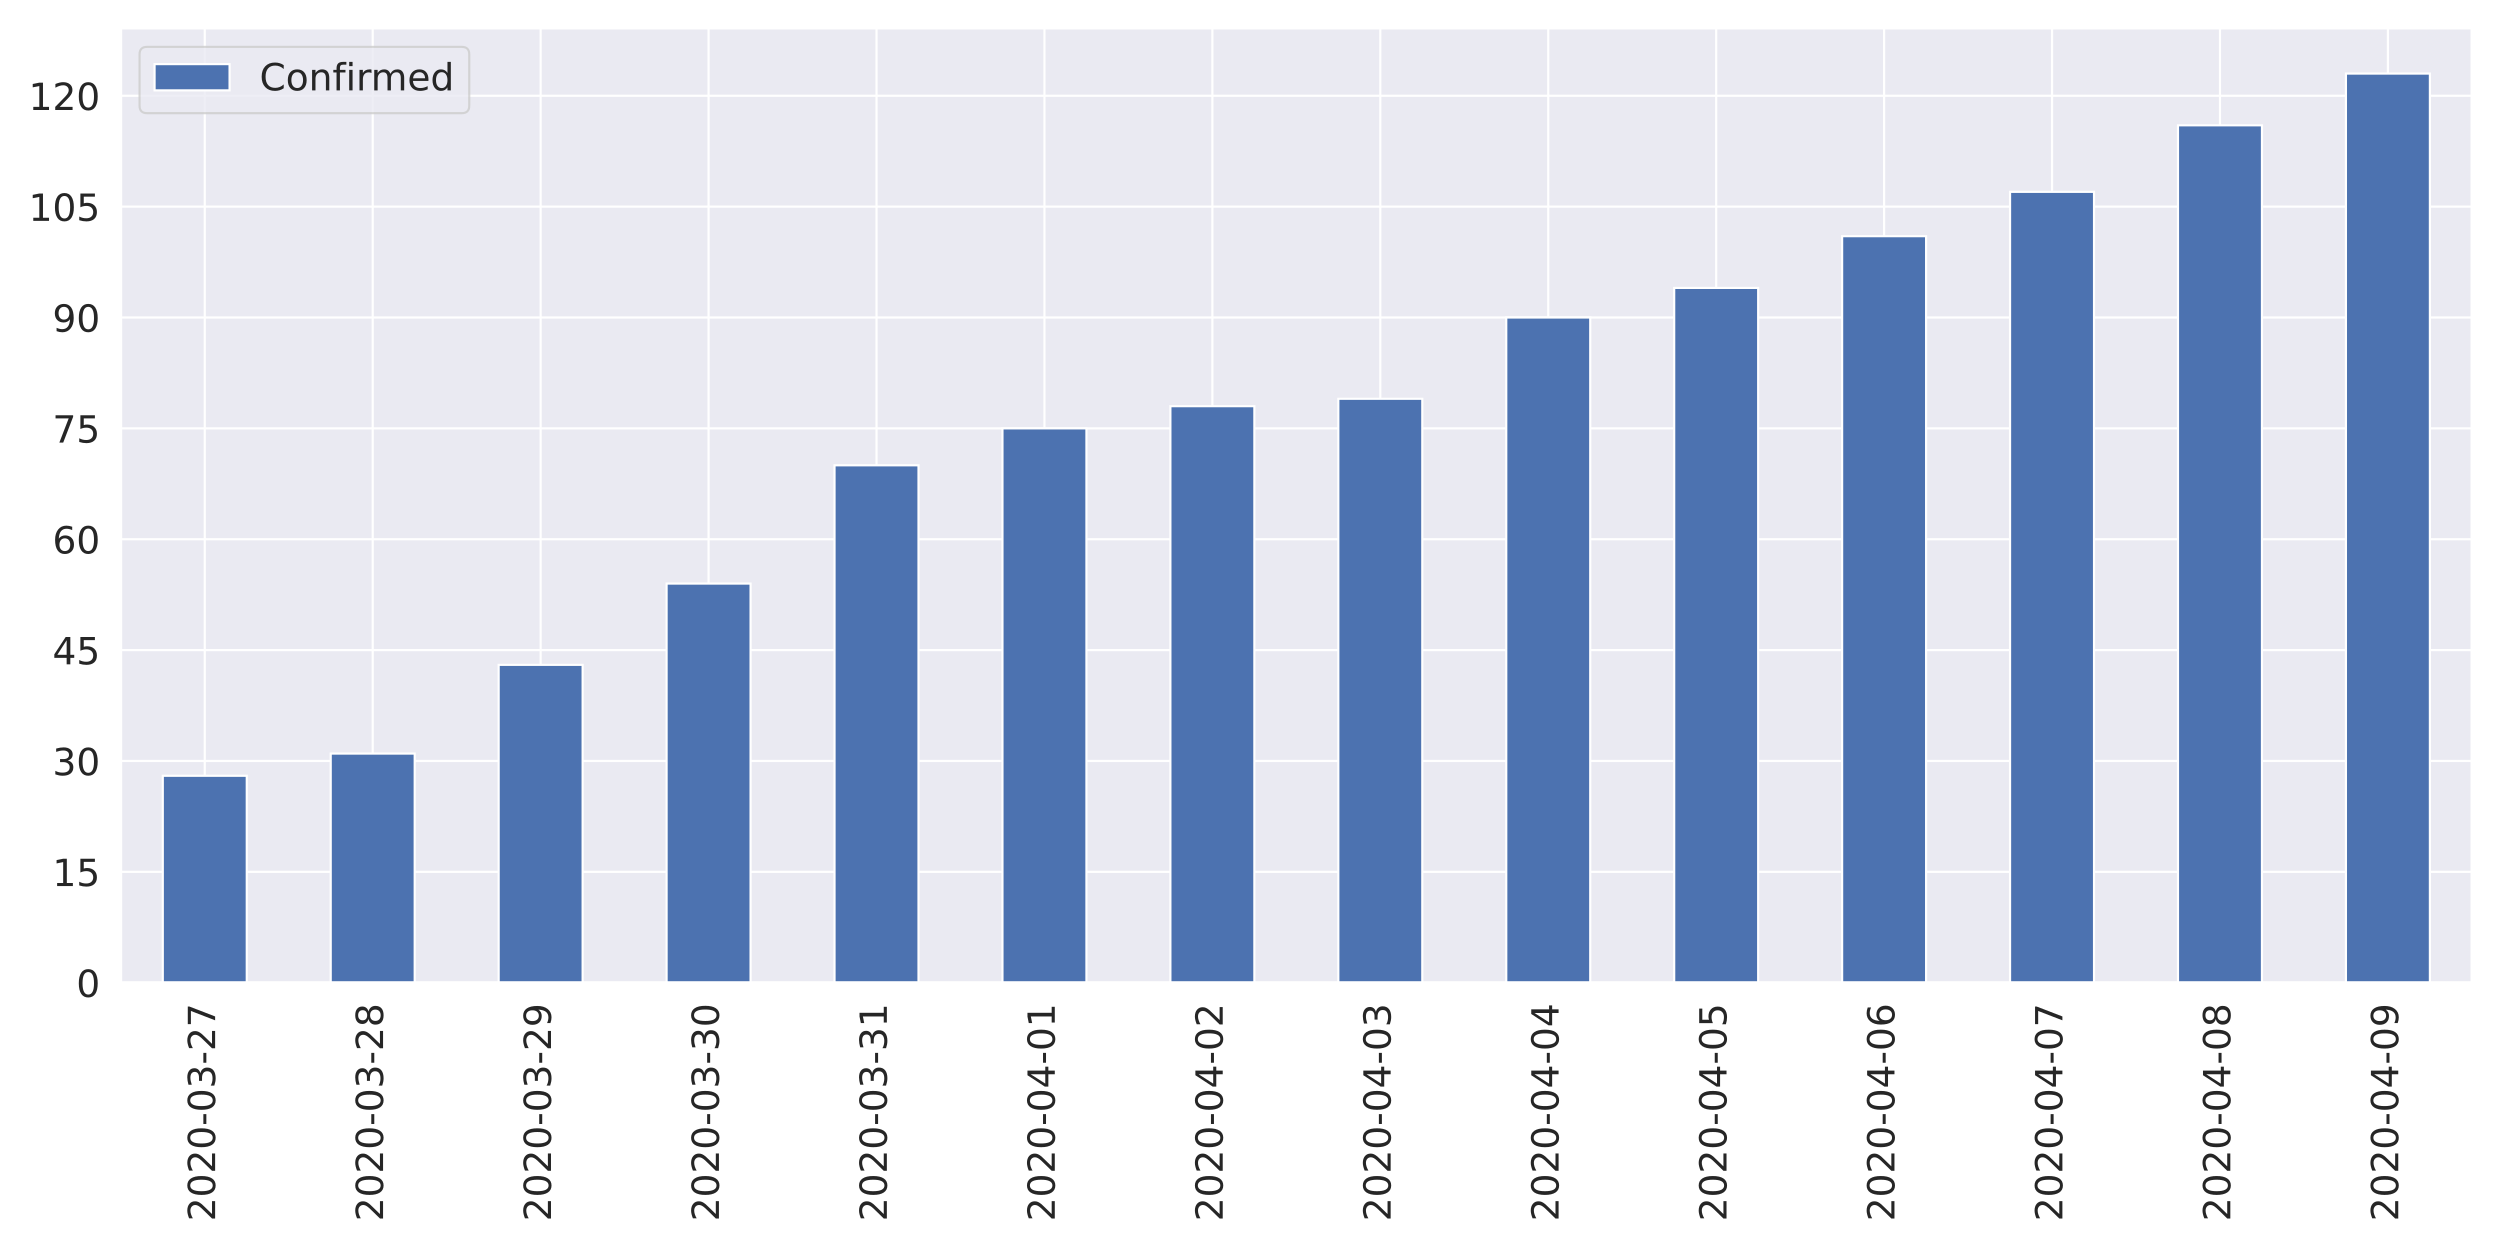
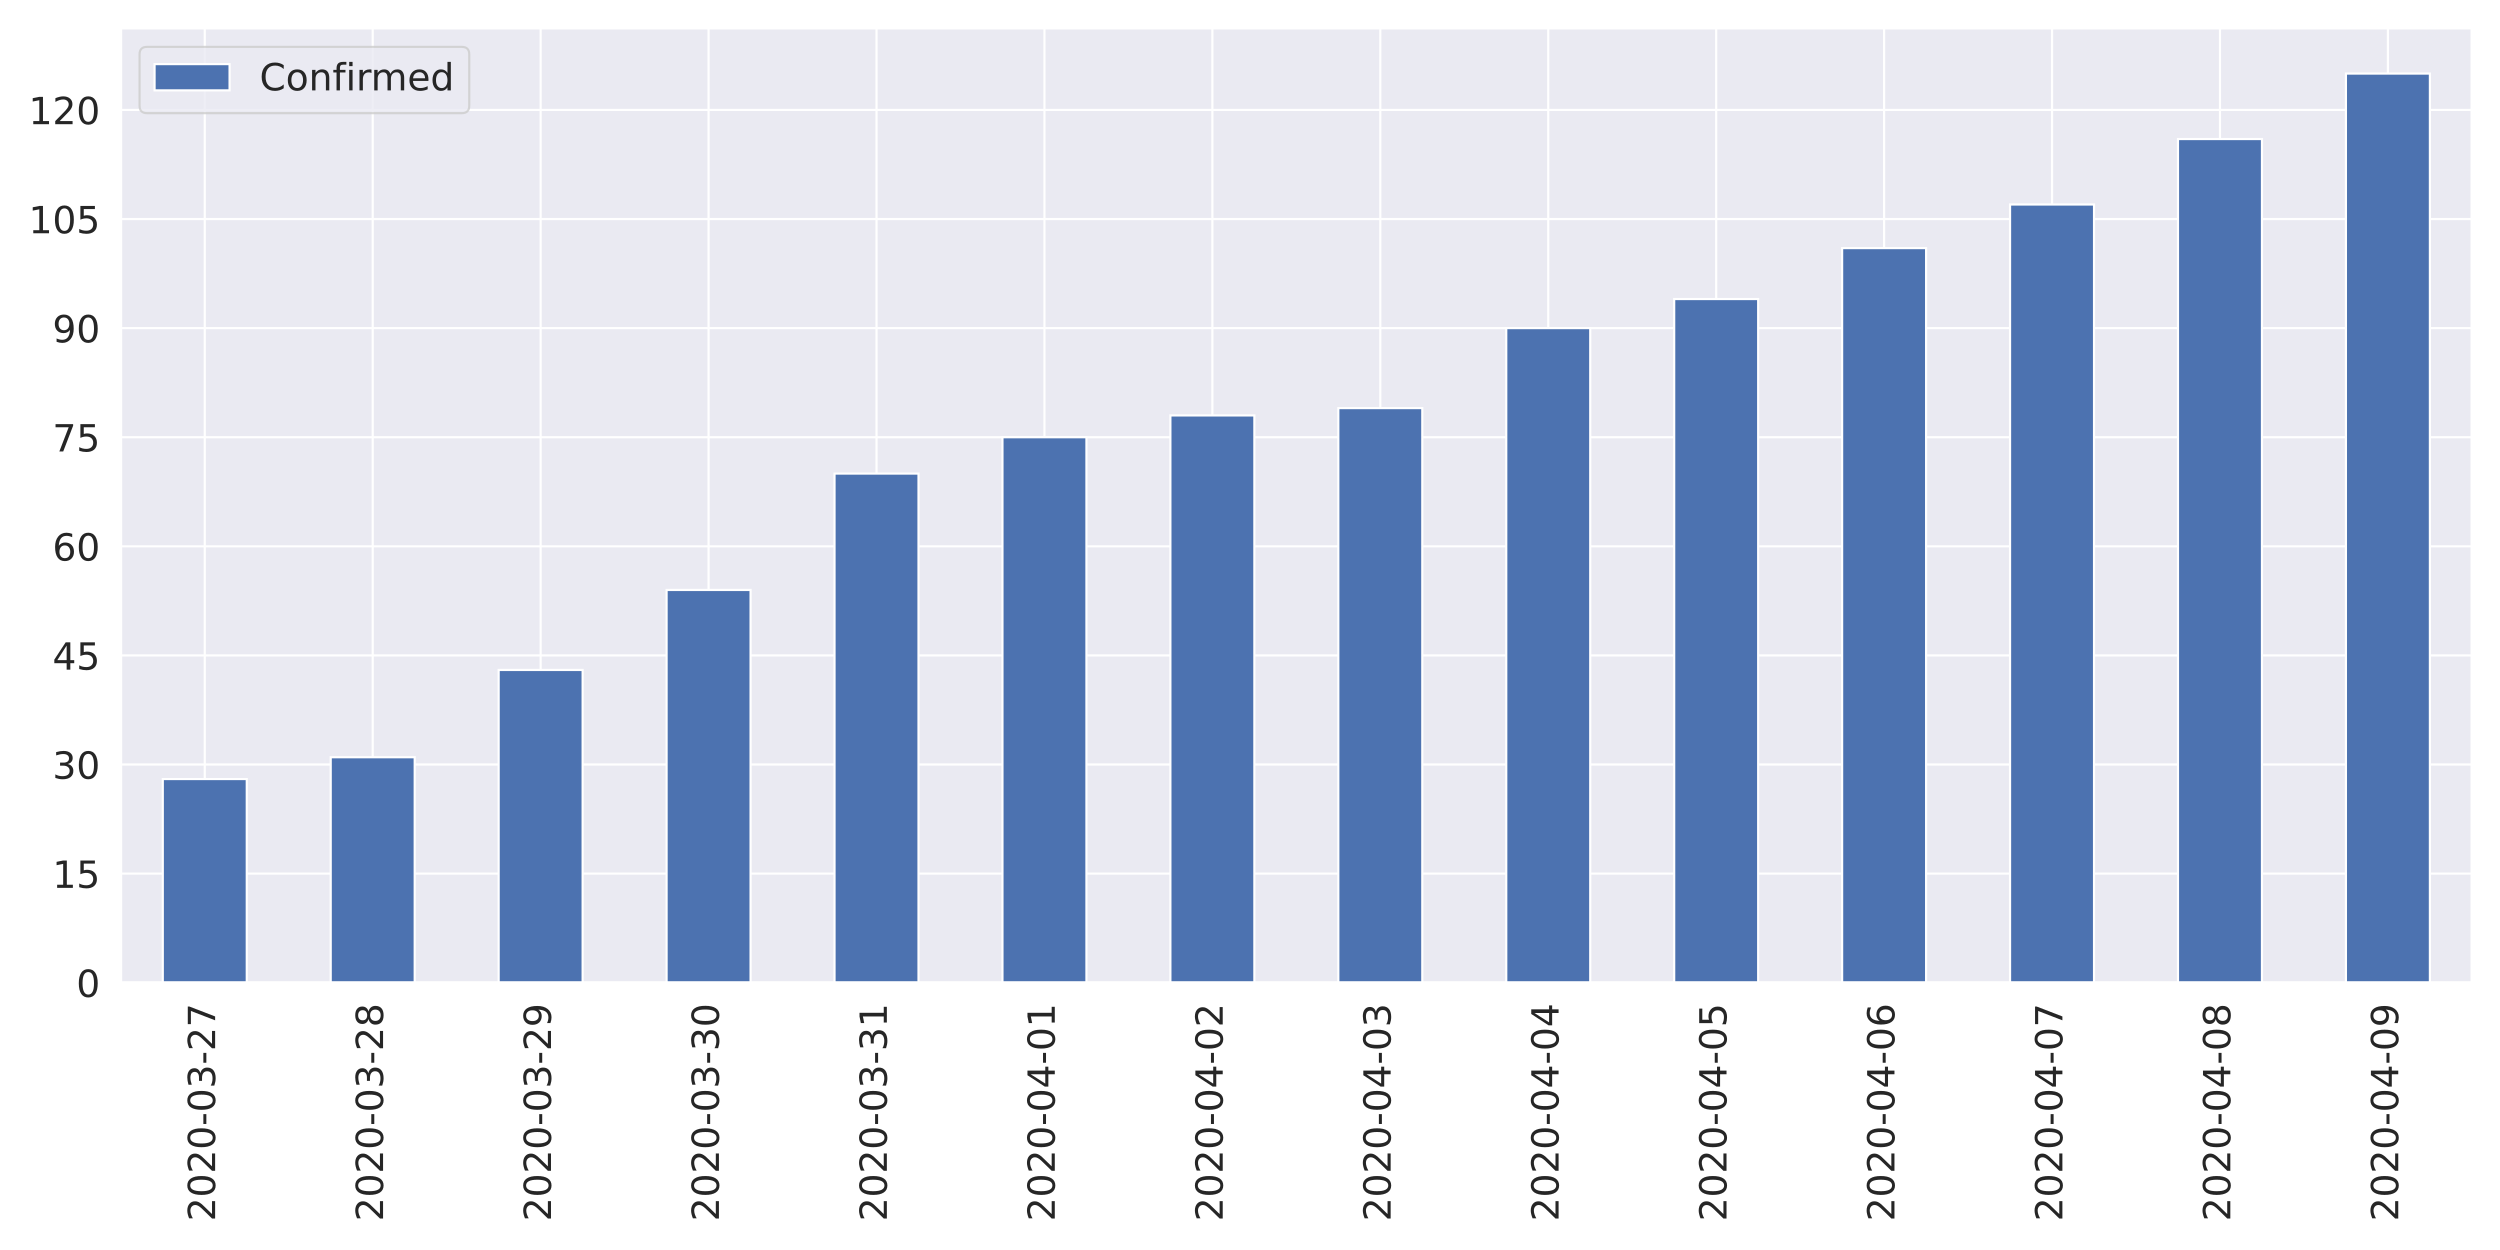
<svg xmlns="http://www.w3.org/2000/svg" xmlns:xlink="http://www.w3.org/1999/xlink" height="576pt" version="1.1" viewBox="0 0 1152 576" width="1152pt">
  <defs>
    <style type="text/css">
*{stroke-linecap:butt;stroke-linejoin:round;}
  </style>
  </defs>
  <g id="figure_1">
    <g id="patch_1">
      <path d="M 0 576  L 1152 576  L 1152 0  L 0 0  z " style="fill:#ffffff;" />
    </g>
    <g id="axes_1">
      <g id="patch_2">
        <path d="M 55.67 452.83  L 1139.04 452.83  L 1139.04 12.96  L 55.67 12.96  z " style="fill:#eaeaf2;" />
      </g>
      <g id="matplotlib.axis_1">
        <g id="xtick_1">
          <g id="line2d_1">
            <path clip-path="url(#p32ae984a57)" d="M 94.362 452.83  L 94.362 12.96  " style="fill:none;stroke:#ffffff;stroke-linecap:round;" />
          </g>
          <g id="text_1">
            <defs>
              <path d="M 19.188 8.297  L 53.609 8.297  L 53.609 0  L 7.328 0  L 7.328 8.297  Q 12.938 14.109 22.625 23.891  Q 32.328 33.688 34.812 36.531  Q 39.547 41.844 41.422 45.531  Q 43.312 49.219 43.312 52.781  Q 43.312 58.594 39.234 62.25  Q 35.156 65.922 28.609 65.922  Q 23.969 65.922 18.812 64.312  Q 13.672 62.703 7.812 59.422  L 7.812 69.391  Q 13.766 71.781 18.938 73  Q 24.125 74.219 28.422 74.219  Q 39.75 74.219 46.484 68.547  Q 53.219 62.891 53.219 53.422  Q 53.219 48.922 51.531 44.891  Q 49.859 40.875 45.406 35.406  Q 44.188 33.984 37.641 27.219  Q 31.109 20.453 19.188 8.297  z " id="DejaVuSans-50" />
              <path d="M 31.781 66.406  Q 24.172 66.406 20.328 58.906  Q 16.5 51.422 16.5 36.375  Q 16.5 21.391 20.328 13.891  Q 24.172 6.391 31.781 6.391  Q 39.453 6.391 43.281 13.891  Q 47.125 21.391 47.125 36.375  Q 47.125 51.422 43.281 58.906  Q 39.453 66.406 31.781 66.406  z M 31.781 74.219  Q 44.047 74.219 50.516 64.516  Q 56.984 54.828 56.984 36.375  Q 56.984 17.969 50.516 8.266  Q 44.047 -1.422 31.781 -1.422  Q 19.531 -1.422 13.062 8.266  Q 6.594 17.969 6.594 36.375  Q 6.594 54.828 13.062 64.516  Q 19.531 74.219 31.781 74.219  z " id="DejaVuSans-48" />
              <path d="M 4.891 31.391  L 31.203 31.391  L 31.203 23.391  L 4.891 23.391  z " id="DejaVuSans-45" />
              <path d="M 40.578 39.312  Q 47.656 37.797 51.625 33  Q 55.609 28.219 55.609 21.188  Q 55.609 10.406 48.188 4.484  Q 40.766 -1.422 27.094 -1.422  Q 22.516 -1.422 17.656 -0.516  Q 12.797 0.391 7.625 2.203  L 7.625 11.719  Q 11.719 9.328 16.594 8.109  Q 21.484 6.891 26.812 6.891  Q 36.078 6.891 40.938 10.547  Q 45.797 14.203 45.797 21.188  Q 45.797 27.641 41.281 31.266  Q 36.766 34.906 28.719 34.906  L 20.219 34.906  L 20.219 43.016  L 29.109 43.016  Q 36.375 43.016 40.234 45.922  Q 44.094 48.828 44.094 54.297  Q 44.094 59.906 40.109 62.906  Q 36.141 65.922 28.719 65.922  Q 24.656 65.922 20.016 65.031  Q 15.375 64.156 9.812 62.312  L 9.812 71.094  Q 15.438 72.656 20.344 73.438  Q 25.25 74.219 29.594 74.219  Q 40.828 74.219 47.359 69.109  Q 53.906 64.016 53.906 55.328  Q 53.906 49.266 50.438 45.094  Q 46.969 40.922 40.578 39.312  z " id="DejaVuSans-51" />
              <path d="M 8.203 72.906  L 55.078 72.906  L 55.078 68.703  L 28.609 0  L 18.312 0  L 43.219 64.594  L 8.203 64.594  z " id="DejaVuSans-55" />
            </defs>
            <g style="fill:#262626;" transform="translate(99.12999 562.7538)rotate(-90)scale(0.1728 -0.1728)">
              <use xlink:href="#DejaVuSans-50" />
              <use x="63.623" xlink:href="#DejaVuSans-48" />
              <use x="127.246" xlink:href="#DejaVuSans-50" />
              <use x="190.869" xlink:href="#DejaVuSans-48" />
              <use x="254.492" xlink:href="#DejaVuSans-45" />
              <use x="290.576" xlink:href="#DejaVuSans-48" />
              <use x="354.199" xlink:href="#DejaVuSans-51" />
              <use x="417.822" xlink:href="#DejaVuSans-45" />
              <use x="453.906" xlink:href="#DejaVuSans-50" />
              <use x="517.529" xlink:href="#DejaVuSans-55" />
            </g>
          </g>
        </g>
        <g id="xtick_2">
          <g id="line2d_2">
            <path clip-path="url(#p32ae984a57)" d="M 171.745 452.83  L 171.745 12.96  " style="fill:none;stroke:#ffffff;stroke-linecap:round;" />
          </g>
          <g id="text_2">
            <defs>
              <path d="M 31.781 34.625  Q 24.75 34.625 20.719 30.859  Q 16.703 27.094 16.703 20.516  Q 16.703 13.922 20.719 10.156  Q 24.75 6.391 31.781 6.391  Q 38.812 6.391 42.859 10.172  Q 46.922 13.969 46.922 20.516  Q 46.922 27.094 42.891 30.859  Q 38.875 34.625 31.781 34.625  z M 21.922 38.812  Q 15.578 40.375 12.031 44.719  Q 8.5 49.078 8.5 55.328  Q 8.5 64.062 14.719 69.141  Q 20.953 74.219 31.781 74.219  Q 42.672 74.219 48.875 69.141  Q 55.078 64.062 55.078 55.328  Q 55.078 49.078 51.531 44.719  Q 48 40.375 41.703 38.812  Q 48.828 37.156 52.797 32.312  Q 56.781 27.484 56.781 20.516  Q 56.781 9.906 50.312 4.234  Q 43.844 -1.422 31.781 -1.422  Q 19.734 -1.422 13.25 4.234  Q 6.781 9.906 6.781 20.516  Q 6.781 27.484 10.781 32.312  Q 14.797 37.156 21.922 38.812  z M 18.312 54.391  Q 18.312 48.734 21.844 45.562  Q 25.391 42.391 31.781 42.391  Q 38.141 42.391 41.719 45.562  Q 45.312 48.734 45.312 54.391  Q 45.312 60.062 41.719 63.234  Q 38.141 66.406 31.781 66.406  Q 25.391 66.406 21.844 63.234  Q 18.312 60.062 18.312 54.391  z " id="DejaVuSans-56" />
            </defs>
            <g style="fill:#262626;" transform="translate(176.5136 562.7538)rotate(-90)scale(0.1728 -0.1728)">
              <use xlink:href="#DejaVuSans-50" />
              <use x="63.623" xlink:href="#DejaVuSans-48" />
              <use x="127.246" xlink:href="#DejaVuSans-50" />
              <use x="190.869" xlink:href="#DejaVuSans-48" />
              <use x="254.492" xlink:href="#DejaVuSans-45" />
              <use x="290.576" xlink:href="#DejaVuSans-48" />
              <use x="354.199" xlink:href="#DejaVuSans-51" />
              <use x="417.822" xlink:href="#DejaVuSans-45" />
              <use x="453.906" xlink:href="#DejaVuSans-50" />
              <use x="517.529" xlink:href="#DejaVuSans-56" />
            </g>
          </g>
        </g>
        <g id="xtick_3">
          <g id="line2d_3">
            <path clip-path="url(#p32ae984a57)" d="M 249.129 452.83  L 249.129 12.96  " style="fill:none;stroke:#ffffff;stroke-linecap:round;" />
          </g>
          <g id="text_3">
            <defs>
              <path d="M 10.984 1.516  L 10.984 10.5  Q 14.703 8.734 18.5 7.812  Q 22.312 6.891 25.984 6.891  Q 35.75 6.891 40.891 13.453  Q 46.047 20.016 46.781 33.406  Q 43.953 29.203 39.594 26.953  Q 35.25 24.703 29.984 24.703  Q 19.047 24.703 12.672 31.312  Q 6.297 37.938 6.297 49.422  Q 6.297 60.641 12.938 67.422  Q 19.578 74.219 30.609 74.219  Q 43.266 74.219 49.922 64.516  Q 56.594 54.828 56.594 36.375  Q 56.594 19.141 48.406 8.859  Q 40.234 -1.422 26.422 -1.422  Q 22.703 -1.422 18.891 -0.688  Q 15.094 0.047 10.984 1.516  z M 30.609 32.422  Q 37.25 32.422 41.125 36.953  Q 45.016 41.5 45.016 49.422  Q 45.016 57.281 41.125 61.844  Q 37.25 66.406 30.609 66.406  Q 23.969 66.406 20.094 61.844  Q 16.219 57.281 16.219 49.422  Q 16.219 41.5 20.094 36.953  Q 23.969 32.422 30.609 32.422  z " id="DejaVuSans-57" />
            </defs>
            <g style="fill:#262626;" transform="translate(253.8971 562.7538)rotate(-90)scale(0.1728 -0.1728)">
              <use xlink:href="#DejaVuSans-50" />
              <use x="63.623" xlink:href="#DejaVuSans-48" />
              <use x="127.246" xlink:href="#DejaVuSans-50" />
              <use x="190.869" xlink:href="#DejaVuSans-48" />
              <use x="254.492" xlink:href="#DejaVuSans-45" />
              <use x="290.576" xlink:href="#DejaVuSans-48" />
              <use x="354.199" xlink:href="#DejaVuSans-51" />
              <use x="417.822" xlink:href="#DejaVuSans-45" />
              <use x="453.906" xlink:href="#DejaVuSans-50" />
              <use x="517.529" xlink:href="#DejaVuSans-57" />
            </g>
          </g>
        </g>
        <g id="xtick_4">
          <g id="line2d_4">
            <path clip-path="url(#p32ae984a57)" d="M 326.512 452.83  L 326.512 12.96  " style="fill:none;stroke:#ffffff;stroke-linecap:round;" />
          </g>
          <g id="text_4">
            <g style="fill:#262626;" transform="translate(331.2807 562.7538)rotate(-90)scale(0.1728 -0.1728)">
              <use xlink:href="#DejaVuSans-50" />
              <use x="63.623" xlink:href="#DejaVuSans-48" />
              <use x="127.246" xlink:href="#DejaVuSans-50" />
              <use x="190.869" xlink:href="#DejaVuSans-48" />
              <use x="254.492" xlink:href="#DejaVuSans-45" />
              <use x="290.576" xlink:href="#DejaVuSans-48" />
              <use x="354.199" xlink:href="#DejaVuSans-51" />
              <use x="417.822" xlink:href="#DejaVuSans-45" />
              <use x="453.906" xlink:href="#DejaVuSans-51" />
              <use x="517.529" xlink:href="#DejaVuSans-48" />
            </g>
          </g>
        </g>
        <g id="xtick_5">
          <g id="line2d_5">
            <path clip-path="url(#p32ae984a57)" d="M 403.896 452.83  L 403.896 12.96  " style="fill:none;stroke:#ffffff;stroke-linecap:round;" />
          </g>
          <g id="text_5">
            <defs>
              <path d="M 12.406 8.297  L 28.516 8.297  L 28.516 63.922  L 10.984 60.406  L 10.984 69.391  L 28.422 72.906  L 38.281 72.906  L 38.281 8.297  L 54.391 8.297  L 54.391 0  L 12.406 0  z " id="DejaVuSans-49" />
            </defs>
            <g style="fill:#262626;" transform="translate(408.6643 562.7538)rotate(-90)scale(0.1728 -0.1728)">
              <use xlink:href="#DejaVuSans-50" />
              <use x="63.623" xlink:href="#DejaVuSans-48" />
              <use x="127.246" xlink:href="#DejaVuSans-50" />
              <use x="190.869" xlink:href="#DejaVuSans-48" />
              <use x="254.492" xlink:href="#DejaVuSans-45" />
              <use x="290.576" xlink:href="#DejaVuSans-48" />
              <use x="354.199" xlink:href="#DejaVuSans-51" />
              <use x="417.822" xlink:href="#DejaVuSans-45" />
              <use x="453.906" xlink:href="#DejaVuSans-51" />
              <use x="517.529" xlink:href="#DejaVuSans-49" />
            </g>
          </g>
        </g>
        <g id="xtick_6">
          <g id="line2d_6">
            <path clip-path="url(#p32ae984a57)" d="M 481.28 452.83  L 481.28 12.96  " style="fill:none;stroke:#ffffff;stroke-linecap:round;" />
          </g>
          <g id="text_6">
            <defs>
              <path d="M 37.797 64.312  L 12.891 25.391  L 37.797 25.391  z M 35.203 72.906  L 47.609 72.906  L 47.609 25.391  L 58.016 25.391  L 58.016 17.188  L 47.609 17.188  L 47.609 0  L 37.797 0  L 37.797 17.188  L 4.891 17.188  L 4.891 26.703  z " id="DejaVuSans-52" />
            </defs>
            <g style="fill:#262626;" transform="translate(486.0478 562.7538)rotate(-90)scale(0.1728 -0.1728)">
              <use xlink:href="#DejaVuSans-50" />
              <use x="63.623" xlink:href="#DejaVuSans-48" />
              <use x="127.246" xlink:href="#DejaVuSans-50" />
              <use x="190.869" xlink:href="#DejaVuSans-48" />
              <use x="254.492" xlink:href="#DejaVuSans-45" />
              <use x="290.576" xlink:href="#DejaVuSans-48" />
              <use x="354.199" xlink:href="#DejaVuSans-52" />
              <use x="417.822" xlink:href="#DejaVuSans-45" />
              <use x="453.906" xlink:href="#DejaVuSans-48" />
              <use x="517.529" xlink:href="#DejaVuSans-49" />
            </g>
          </g>
        </g>
        <g id="xtick_7">
          <g id="line2d_7">
            <path clip-path="url(#p32ae984a57)" d="M 558.663 452.83  L 558.663 12.96  " style="fill:none;stroke:#ffffff;stroke-linecap:round;" />
          </g>
          <g id="text_7">
            <g style="fill:#262626;" transform="translate(563.4314 562.7538)rotate(-90)scale(0.1728 -0.1728)">
              <use xlink:href="#DejaVuSans-50" />
              <use x="63.623" xlink:href="#DejaVuSans-48" />
              <use x="127.246" xlink:href="#DejaVuSans-50" />
              <use x="190.869" xlink:href="#DejaVuSans-48" />
              <use x="254.492" xlink:href="#DejaVuSans-45" />
              <use x="290.576" xlink:href="#DejaVuSans-48" />
              <use x="354.199" xlink:href="#DejaVuSans-52" />
              <use x="417.822" xlink:href="#DejaVuSans-45" />
              <use x="453.906" xlink:href="#DejaVuSans-48" />
              <use x="517.529" xlink:href="#DejaVuSans-50" />
            </g>
          </g>
        </g>
        <g id="xtick_8">
          <g id="line2d_8">
            <path clip-path="url(#p32ae984a57)" d="M 636.047 452.83  L 636.047 12.96  " style="fill:none;stroke:#ffffff;stroke-linecap:round;" />
          </g>
          <g id="text_8">
            <g style="fill:#262626;" transform="translate(640.815 562.7538)rotate(-90)scale(0.1728 -0.1728)">
              <use xlink:href="#DejaVuSans-50" />
              <use x="63.623" xlink:href="#DejaVuSans-48" />
              <use x="127.246" xlink:href="#DejaVuSans-50" />
              <use x="190.869" xlink:href="#DejaVuSans-48" />
              <use x="254.492" xlink:href="#DejaVuSans-45" />
              <use x="290.576" xlink:href="#DejaVuSans-48" />
              <use x="354.199" xlink:href="#DejaVuSans-52" />
              <use x="417.822" xlink:href="#DejaVuSans-45" />
              <use x="453.906" xlink:href="#DejaVuSans-48" />
              <use x="517.529" xlink:href="#DejaVuSans-51" />
            </g>
          </g>
        </g>
        <g id="xtick_9">
          <g id="line2d_9">
            <path clip-path="url(#p32ae984a57)" d="M 713.43 452.83  L 713.43 12.96  " style="fill:none;stroke:#ffffff;stroke-linecap:round;" />
          </g>
          <g id="text_9">
            <g style="fill:#262626;" transform="translate(718.1986 562.7538)rotate(-90)scale(0.1728 -0.1728)">
              <use xlink:href="#DejaVuSans-50" />
              <use x="63.623" xlink:href="#DejaVuSans-48" />
              <use x="127.246" xlink:href="#DejaVuSans-50" />
              <use x="190.869" xlink:href="#DejaVuSans-48" />
              <use x="254.492" xlink:href="#DejaVuSans-45" />
              <use x="290.576" xlink:href="#DejaVuSans-48" />
              <use x="354.199" xlink:href="#DejaVuSans-52" />
              <use x="417.822" xlink:href="#DejaVuSans-45" />
              <use x="453.906" xlink:href="#DejaVuSans-48" />
              <use x="517.529" xlink:href="#DejaVuSans-52" />
            </g>
          </g>
        </g>
        <g id="xtick_10">
          <g id="line2d_10">
            <path clip-path="url(#p32ae984a57)" d="M 790.814 452.83  L 790.814 12.96  " style="fill:none;stroke:#ffffff;stroke-linecap:round;" />
          </g>
          <g id="text_10">
            <defs>
              <path d="M 10.797 72.906  L 49.516 72.906  L 49.516 64.594  L 19.828 64.594  L 19.828 46.734  Q 21.969 47.469 24.109 47.828  Q 26.266 48.188 28.422 48.188  Q 40.625 48.188 47.75 41.5  Q 54.891 34.812 54.891 23.391  Q 54.891 11.625 47.562 5.094  Q 40.234 -1.422 26.906 -1.422  Q 22.312 -1.422 17.547 -0.641  Q 12.797 0.141 7.719 1.703  L 7.719 11.625  Q 12.109 9.234 16.797 8.062  Q 21.484 6.891 26.703 6.891  Q 35.156 6.891 40.078 11.328  Q 45.016 15.766 45.016 23.391  Q 45.016 31 40.078 35.438  Q 35.156 39.891 26.703 39.891  Q 22.75 39.891 18.812 39.016  Q 14.891 38.141 10.797 36.281  z " id="DejaVuSans-53" />
            </defs>
            <g style="fill:#262626;" transform="translate(795.5821 562.7538)rotate(-90)scale(0.1728 -0.1728)">
              <use xlink:href="#DejaVuSans-50" />
              <use x="63.623" xlink:href="#DejaVuSans-48" />
              <use x="127.246" xlink:href="#DejaVuSans-50" />
              <use x="190.869" xlink:href="#DejaVuSans-48" />
              <use x="254.492" xlink:href="#DejaVuSans-45" />
              <use x="290.576" xlink:href="#DejaVuSans-48" />
              <use x="354.199" xlink:href="#DejaVuSans-52" />
              <use x="417.822" xlink:href="#DejaVuSans-45" />
              <use x="453.906" xlink:href="#DejaVuSans-48" />
              <use x="517.529" xlink:href="#DejaVuSans-53" />
            </g>
          </g>
        </g>
        <g id="xtick_11">
          <g id="line2d_11">
            <path clip-path="url(#p32ae984a57)" d="M 868.197 452.83  L 868.197 12.96  " style="fill:none;stroke:#ffffff;stroke-linecap:round;" />
          </g>
          <g id="text_11">
            <defs>
              <path d="M 33.016 40.375  Q 26.375 40.375 22.484 35.828  Q 18.609 31.297 18.609 23.391  Q 18.609 15.531 22.484 10.953  Q 26.375 6.391 33.016 6.391  Q 39.656 6.391 43.531 10.953  Q 47.406 15.531 47.406 23.391  Q 47.406 31.297 43.531 35.828  Q 39.656 40.375 33.016 40.375  z M 52.594 71.297  L 52.594 62.312  Q 48.875 64.062 45.094 64.984  Q 41.312 65.922 37.594 65.922  Q 27.828 65.922 22.672 59.328  Q 17.531 52.734 16.797 39.406  Q 19.672 43.656 24.016 45.922  Q 28.375 48.188 33.594 48.188  Q 44.578 48.188 50.953 41.516  Q 57.328 34.859 57.328 23.391  Q 57.328 12.156 50.688 5.359  Q 44.047 -1.422 33.016 -1.422  Q 20.359 -1.422 13.672 8.266  Q 6.984 17.969 6.984 36.375  Q 6.984 53.656 15.188 63.938  Q 23.391 74.219 37.203 74.219  Q 40.922 74.219 44.703 73.484  Q 48.484 72.75 52.594 71.297  z " id="DejaVuSans-54" />
            </defs>
            <g style="fill:#262626;" transform="translate(872.9657 562.7538)rotate(-90)scale(0.1728 -0.1728)">
              <use xlink:href="#DejaVuSans-50" />
              <use x="63.623" xlink:href="#DejaVuSans-48" />
              <use x="127.246" xlink:href="#DejaVuSans-50" />
              <use x="190.869" xlink:href="#DejaVuSans-48" />
              <use x="254.492" xlink:href="#DejaVuSans-45" />
              <use x="290.576" xlink:href="#DejaVuSans-48" />
              <use x="354.199" xlink:href="#DejaVuSans-52" />
              <use x="417.822" xlink:href="#DejaVuSans-45" />
              <use x="453.906" xlink:href="#DejaVuSans-48" />
              <use x="517.529" xlink:href="#DejaVuSans-54" />
            </g>
          </g>
        </g>
        <g id="xtick_12">
          <g id="line2d_12">
            <path clip-path="url(#p32ae984a57)" d="M 945.581 452.83  L 945.581 12.96  " style="fill:none;stroke:#ffffff;stroke-linecap:round;" />
          </g>
          <g id="text_12">
            <g style="fill:#262626;" transform="translate(950.3493 562.7538)rotate(-90)scale(0.1728 -0.1728)">
              <use xlink:href="#DejaVuSans-50" />
              <use x="63.623" xlink:href="#DejaVuSans-48" />
              <use x="127.246" xlink:href="#DejaVuSans-50" />
              <use x="190.869" xlink:href="#DejaVuSans-48" />
              <use x="254.492" xlink:href="#DejaVuSans-45" />
              <use x="290.576" xlink:href="#DejaVuSans-48" />
              <use x="354.199" xlink:href="#DejaVuSans-52" />
              <use x="417.822" xlink:href="#DejaVuSans-45" />
              <use x="453.906" xlink:href="#DejaVuSans-48" />
              <use x="517.529" xlink:href="#DejaVuSans-55" />
            </g>
          </g>
        </g>
        <g id="xtick_13">
          <g id="line2d_13">
            <path clip-path="url(#p32ae984a57)" d="M 1022.965 452.83  L 1022.965 12.96  " style="fill:none;stroke:#ffffff;stroke-linecap:round;" />
          </g>
          <g id="text_13">
            <g style="fill:#262626;" transform="translate(1027.733 562.7538)rotate(-90)scale(0.1728 -0.1728)">
              <use xlink:href="#DejaVuSans-50" />
              <use x="63.623" xlink:href="#DejaVuSans-48" />
              <use x="127.246" xlink:href="#DejaVuSans-50" />
              <use x="190.869" xlink:href="#DejaVuSans-48" />
              <use x="254.492" xlink:href="#DejaVuSans-45" />
              <use x="290.576" xlink:href="#DejaVuSans-48" />
              <use x="354.199" xlink:href="#DejaVuSans-52" />
              <use x="417.822" xlink:href="#DejaVuSans-45" />
              <use x="453.906" xlink:href="#DejaVuSans-48" />
              <use x="517.529" xlink:href="#DejaVuSans-56" />
            </g>
          </g>
        </g>
        <g id="xtick_14">
          <g id="line2d_14">
            <path clip-path="url(#p32ae984a57)" d="M 1100.348 452.83  L 1100.348 12.96  " style="fill:none;stroke:#ffffff;stroke-linecap:round;" />
          </g>
          <g id="text_14">
            <g style="fill:#262626;" transform="translate(1105.116 562.7538)rotate(-90)scale(0.1728 -0.1728)">
              <use xlink:href="#DejaVuSans-50" />
              <use x="63.623" xlink:href="#DejaVuSans-48" />
              <use x="127.246" xlink:href="#DejaVuSans-50" />
              <use x="190.869" xlink:href="#DejaVuSans-48" />
              <use x="254.492" xlink:href="#DejaVuSans-45" />
              <use x="290.576" xlink:href="#DejaVuSans-48" />
              <use x="354.199" xlink:href="#DejaVuSans-52" />
              <use x="417.822" xlink:href="#DejaVuSans-45" />
              <use x="453.906" xlink:href="#DejaVuSans-48" />
              <use x="517.529" xlink:href="#DejaVuSans-57" />
            </g>
          </g>
        </g>
      </g>
      <g id="matplotlib.axis_2">
        <g id="ytick_1">
          <g id="line2d_15">
            <path clip-path="url(#p32ae984a57)" d="M 55.67 452.83  L 1139.04 452.83  " style="fill:none;stroke:#ffffff;stroke-linecap:round;" />
          </g>
          <g id="text_15">
            <g style="fill:#262626;" transform="translate(35.1756 459.3951)scale(0.1728 -0.1728)">
              <use xlink:href="#DejaVuSans-48" />
            </g>
          </g>
        </g>
        <g id="ytick_2">
          <g id="line2d_16">
-             <path clip-path="url(#p32ae984a57)" d="M 55.67 401.742  L 1139.04 401.742  " style="fill:none;stroke:#ffffff;stroke-linecap:round;" />
+             <path clip-path="url(#p32ae984a57)" d="M 55.67 402.559  L 1139.04 402.559  " style="fill:none;stroke:#ffffff;stroke-linecap:round;" />
          </g>
          <g id="text_16">
-             <g style="fill:#262626;" transform="translate(24.1812 408.3068)scale(0.1728 -0.1728)">
+             <g style="fill:#262626;" transform="translate(24.1812 409.1242)scale(0.1728 -0.1728)">
              <use xlink:href="#DejaVuSans-49" />
              <use x="63.623" xlink:href="#DejaVuSans-53" />
            </g>
          </g>
        </g>
        <g id="ytick_3">
          <g id="line2d_17">
-             <path clip-path="url(#p32ae984a57)" d="M 55.67 350.653  L 1139.04 350.653  " style="fill:none;stroke:#ffffff;stroke-linecap:round;" />
+             <path clip-path="url(#p32ae984a57)" d="M 55.67 352.288  L 1139.04 352.288  " style="fill:none;stroke:#ffffff;stroke-linecap:round;" />
          </g>
          <g id="text_17">
-             <g style="fill:#262626;" transform="translate(24.1812 357.2185)scale(0.1728 -0.1728)">
+             <g style="fill:#262626;" transform="translate(24.1812 358.8533)scale(0.1728 -0.1728)">
              <use xlink:href="#DejaVuSans-51" />
              <use x="63.623" xlink:href="#DejaVuSans-48" />
            </g>
          </g>
        </g>
        <g id="ytick_4">
          <g id="line2d_18">
-             <path clip-path="url(#p32ae984a57)" d="M 55.67 299.565  L 1139.04 299.565  " style="fill:none;stroke:#ffffff;stroke-linecap:round;" />
+             <path clip-path="url(#p32ae984a57)" d="M 55.67 302.017  L 1139.04 302.017  " style="fill:none;stroke:#ffffff;stroke-linecap:round;" />
          </g>
          <g id="text_18">
-             <g style="fill:#262626;" transform="translate(24.1812 306.1302)scale(0.1728 -0.1728)">
+             <g style="fill:#262626;" transform="translate(24.1812 308.5825)scale(0.1728 -0.1728)">
              <use xlink:href="#DejaVuSans-52" />
              <use x="63.623" xlink:href="#DejaVuSans-53" />
            </g>
          </g>
        </g>
        <g id="ytick_5">
          <g id="line2d_19">
-             <path clip-path="url(#p32ae984a57)" d="M 55.67 248.477  L 1139.04 248.477  " style="fill:none;stroke:#ffffff;stroke-linecap:round;" />
+             <path clip-path="url(#p32ae984a57)" d="M 55.67 251.747  L 1139.04 251.747  " style="fill:none;stroke:#ffffff;stroke-linecap:round;" />
          </g>
          <g id="text_19">
-             <g style="fill:#262626;" transform="translate(24.1812 255.042)scale(0.1728 -0.1728)">
+             <g style="fill:#262626;" transform="translate(24.1812 258.3116)scale(0.1728 -0.1728)">
              <use xlink:href="#DejaVuSans-54" />
              <use x="63.623" xlink:href="#DejaVuSans-48" />
            </g>
          </g>
        </g>
        <g id="ytick_6">
          <g id="line2d_20">
-             <path clip-path="url(#p32ae984a57)" d="M 55.67 197.389  L 1139.04 197.389  " style="fill:none;stroke:#ffffff;stroke-linecap:round;" />
+             <path clip-path="url(#p32ae984a57)" d="M 55.67 201.476  L 1139.04 201.476  " style="fill:none;stroke:#ffffff;stroke-linecap:round;" />
          </g>
          <g id="text_20">
-             <g style="fill:#262626;" transform="translate(24.1812 203.9537)scale(0.1728 -0.1728)">
+             <g style="fill:#262626;" transform="translate(24.1812 208.0408)scale(0.1728 -0.1728)">
              <use xlink:href="#DejaVuSans-55" />
              <use x="63.623" xlink:href="#DejaVuSans-53" />
            </g>
          </g>
        </g>
        <g id="ytick_7">
          <g id="line2d_21">
-             <path clip-path="url(#p32ae984a57)" d="M 55.67 146.3  L 1139.04 146.3  " style="fill:none;stroke:#ffffff;stroke-linecap:round;" />
+             <path clip-path="url(#p32ae984a57)" d="M 55.67 151.205  L 1139.04 151.205  " style="fill:none;stroke:#ffffff;stroke-linecap:round;" />
          </g>
          <g id="text_21">
-             <g style="fill:#262626;" transform="translate(24.1812 152.8654)scale(0.1728 -0.1728)">
+             <g style="fill:#262626;" transform="translate(24.1812 157.7699)scale(0.1728 -0.1728)">
              <use xlink:href="#DejaVuSans-57" />
              <use x="63.623" xlink:href="#DejaVuSans-48" />
            </g>
          </g>
        </g>
        <g id="ytick_8">
          <g id="line2d_22">
-             <path clip-path="url(#p32ae984a57)" d="M 55.67 95.212  L 1139.04 95.212  " style="fill:none;stroke:#ffffff;stroke-linecap:round;" />
+             <path clip-path="url(#p32ae984a57)" d="M 55.67 100.934  L 1139.04 100.934  " style="fill:none;stroke:#ffffff;stroke-linecap:round;" />
          </g>
          <g id="text_22">
-             <g style="fill:#262626;" transform="translate(13.1868 101.7772)scale(0.1728 -0.1728)">
+             <g style="fill:#262626;" transform="translate(13.1868 107.499)scale(0.1728 -0.1728)">
              <use xlink:href="#DejaVuSans-49" />
              <use x="63.623" xlink:href="#DejaVuSans-48" />
              <use x="127.246" xlink:href="#DejaVuSans-53" />
            </g>
          </g>
        </g>
        <g id="ytick_9">
          <g id="line2d_23">
-             <path clip-path="url(#p32ae984a57)" d="M 55.67 44.124  L 1139.04 44.124  " style="fill:none;stroke:#ffffff;stroke-linecap:round;" />
+             <path clip-path="url(#p32ae984a57)" d="M 55.67 50.663  L 1139.04 50.663  " style="fill:none;stroke:#ffffff;stroke-linecap:round;" />
          </g>
          <g id="text_23">
-             <g style="fill:#262626;" transform="translate(13.1868 50.68889)scale(0.1728 -0.1728)">
+             <g style="fill:#262626;" transform="translate(13.1868 57.22819)scale(0.1728 -0.1728)">
              <use xlink:href="#DejaVuSans-49" />
              <use x="63.623" xlink:href="#DejaVuSans-50" />
              <use x="127.246" xlink:href="#DejaVuSans-48" />
            </g>
          </g>
        </g>
      </g>
      <g id="patch_3">
-         <path clip-path="url(#p32ae984a57)" d="M 75.016 452.83  L 113.708 452.83  L 113.708 357.465  L 75.016 357.465  z " style="fill:#4c72b0;stroke:#ffffff;stroke-linejoin:miter;" />
+         <path clip-path="url(#p32ae984a57)" d="M 75.016 452.83  L 113.708 452.83  L 113.708 358.991  L 75.016 358.991  z " style="fill:#4c72b0;stroke:#ffffff;stroke-linejoin:miter;" />
      </g>
      <g id="patch_4">
-         <path clip-path="url(#p32ae984a57)" d="M 152.399 452.83  L 191.091 452.83  L 191.091 347.248  L 152.399 347.248  z " style="fill:#4c72b0;stroke:#ffffff;stroke-linejoin:miter;" />
+         <path clip-path="url(#p32ae984a57)" d="M 152.399 452.83  L 191.091 452.83  L 191.091 348.937  L 152.399 348.937  z " style="fill:#4c72b0;stroke:#ffffff;stroke-linejoin:miter;" />
      </g>
      <g id="patch_5">
-         <path clip-path="url(#p32ae984a57)" d="M 229.783 452.83  L 268.475 452.83  L 268.475 306.377  L 229.783 306.377  z " style="fill:#4c72b0;stroke:#ffffff;stroke-linejoin:miter;" />
+         <path clip-path="url(#p32ae984a57)" d="M 229.783 452.83  L 268.475 452.83  L 268.475 308.72  L 229.783 308.72  z " style="fill:#4c72b0;stroke:#ffffff;stroke-linejoin:miter;" />
      </g>
      <g id="patch_6">
-         <path clip-path="url(#p32ae984a57)" d="M 307.167 452.83  L 345.858 452.83  L 345.858 268.912  L 307.167 268.912  z " style="fill:#4c72b0;stroke:#ffffff;stroke-linejoin:miter;" />
+         <path clip-path="url(#p32ae984a57)" d="M 307.167 452.83  L 345.858 452.83  L 345.858 271.855  L 307.167 271.855  z " style="fill:#4c72b0;stroke:#ffffff;stroke-linejoin:miter;" />
      </g>
      <g id="patch_7">
-         <path clip-path="url(#p32ae984a57)" d="M 384.55 452.83  L 423.242 452.83  L 423.242 214.418  L 384.55 214.418  z " style="fill:#4c72b0;stroke:#ffffff;stroke-linejoin:miter;" />
+         <path clip-path="url(#p32ae984a57)" d="M 384.55 452.83  L 423.242 452.83  L 423.242 218.233  L 384.55 218.233  z " style="fill:#4c72b0;stroke:#ffffff;stroke-linejoin:miter;" />
      </g>
      <g id="patch_8">
-         <path clip-path="url(#p32ae984a57)" d="M 461.934 452.83  L 500.626 452.83  L 500.626 197.389  L 461.934 197.389  z " style="fill:#4c72b0;stroke:#ffffff;stroke-linejoin:miter;" />
+         <path clip-path="url(#p32ae984a57)" d="M 461.934 452.83  L 500.626 452.83  L 500.626 201.476  L 461.934 201.476  z " style="fill:#4c72b0;stroke:#ffffff;stroke-linejoin:miter;" />
      </g>
      <g id="patch_9">
-         <path clip-path="url(#p32ae984a57)" d="M 539.317 452.83  L 578.009 452.83  L 578.009 187.171  L 539.317 187.171  z " style="fill:#4c72b0;stroke:#ffffff;stroke-linejoin:miter;" />
+         <path clip-path="url(#p32ae984a57)" d="M 539.317 452.83  L 578.009 452.83  L 578.009 191.422  L 539.317 191.422  z " style="fill:#4c72b0;stroke:#ffffff;stroke-linejoin:miter;" />
      </g>
      <g id="patch_10">
-         <path clip-path="url(#p32ae984a57)" d="M 616.701 452.83  L 655.393 452.83  L 655.393 183.765  L 616.701 183.765  z " style="fill:#4c72b0;stroke:#ffffff;stroke-linejoin:miter;" />
+         <path clip-path="url(#p32ae984a57)" d="M 616.701 452.83  L 655.393 452.83  L 655.393 188.07  L 616.701 188.07  z " style="fill:#4c72b0;stroke:#ffffff;stroke-linejoin:miter;" />
      </g>
      <g id="patch_11">
-         <path clip-path="url(#p32ae984a57)" d="M 694.084 452.83  L 732.776 452.83  L 732.776 146.3  L 694.084 146.3  z " style="fill:#4c72b0;stroke:#ffffff;stroke-linejoin:miter;" />
+         <path clip-path="url(#p32ae984a57)" d="M 694.084 452.83  L 732.776 452.83  L 732.776 151.205  L 694.084 151.205  z " style="fill:#4c72b0;stroke:#ffffff;stroke-linejoin:miter;" />
      </g>
      <g id="patch_12">
-         <path clip-path="url(#p32ae984a57)" d="M 771.468 452.83  L 810.16 452.83  L 810.16 132.677  L 771.468 132.677  z " style="fill:#4c72b0;stroke:#ffffff;stroke-linejoin:miter;" />
+         <path clip-path="url(#p32ae984a57)" d="M 771.468 452.83  L 810.16 452.83  L 810.16 137.799  L 771.468 137.799  z " style="fill:#4c72b0;stroke:#ffffff;stroke-linejoin:miter;" />
      </g>
      <g id="patch_13">
-         <path clip-path="url(#p32ae984a57)" d="M 848.852 452.83  L 887.543 452.83  L 887.543 108.836  L 848.852 108.836  z " style="fill:#4c72b0;stroke:#ffffff;stroke-linejoin:miter;" />
+         <path clip-path="url(#p32ae984a57)" d="M 848.852 452.83  L 887.543 452.83  L 887.543 114.34  L 848.852 114.34  z " style="fill:#4c72b0;stroke:#ffffff;stroke-linejoin:miter;" />
      </g>
      <g id="patch_14">
-         <path clip-path="url(#p32ae984a57)" d="M 926.235 452.83  L 964.927 452.83  L 964.927 88.4  L 926.235 88.4  z " style="fill:#4c72b0;stroke:#ffffff;stroke-linejoin:miter;" />
+         <path clip-path="url(#p32ae984a57)" d="M 926.235 452.83  L 964.927 452.83  L 964.927 94.231  L 926.235 94.231  z " style="fill:#4c72b0;stroke:#ffffff;stroke-linejoin:miter;" />
      </g>
      <g id="patch_15">
-         <path clip-path="url(#p32ae984a57)" d="M 1003.619 452.83  L 1042.311 452.83  L 1042.311 57.747  L 1003.619 57.747  z " style="fill:#4c72b0;stroke:#ffffff;stroke-linejoin:miter;" />
+         <path clip-path="url(#p32ae984a57)" d="M 1003.619 452.83  L 1042.311 452.83  L 1042.311 64.069  L 1003.619 64.069  z " style="fill:#4c72b0;stroke:#ffffff;stroke-linejoin:miter;" />
      </g>
      <g id="patch_16">
        <path clip-path="url(#p32ae984a57)" d="M 1081.002 452.83  L 1119.694 452.83  L 1119.694 33.906  L 1081.002 33.906  z " style="fill:#4c72b0;stroke:#ffffff;stroke-linejoin:miter;" />
      </g>
      <g id="patch_17">
        <path d="M 55.67 452.83  L 55.67 12.96  " style="fill:none;stroke:#ffffff;stroke-linecap:square;stroke-linejoin:miter;stroke-width:1.25;" />
      </g>
      <g id="patch_18">
        <path d="M 1139.04 452.83  L 1139.04 12.96  " style="fill:none;stroke:#ffffff;stroke-linecap:square;stroke-linejoin:miter;stroke-width:1.25;" />
      </g>
      <g id="patch_19">
        <path d="M 55.67 452.83  L 1139.04 452.83  " style="fill:none;stroke:#ffffff;stroke-linecap:square;stroke-linejoin:miter;stroke-width:1.25;" />
      </g>
      <g id="patch_20">
        <path d="M 55.67 12.96  L 1139.04 12.96  " style="fill:none;stroke:#ffffff;stroke-linecap:square;stroke-linejoin:miter;stroke-width:1.25;" />
      </g>
      <g id="legend_1">
        <g id="patch_21">
          <path d="M 67.766 52.148  L 212.772 52.148  Q 216.228 52.148 216.228 48.692  L 216.228 25.056  Q 216.228 21.6 212.772 21.6  L 67.766 21.6  Q 64.31 21.6 64.31 25.056  L 64.31 48.692  Q 64.31 52.148 67.766 52.148  z " style="fill:#eaeaf2;opacity:0.8;stroke:#cccccc;stroke-linejoin:miter;" />
        </g>
        <g id="patch_22">
          <path d="M 71.222 41.642  L 105.782 41.642  L 105.782 29.546  L 71.222 29.546  z " style="fill:#4c72b0;stroke:#ffffff;stroke-linejoin:miter;" />
        </g>
        <g id="text_24">
          <defs>
            <path d="M 64.406 67.281  L 64.406 56.891  Q 59.422 61.531 53.781 63.812  Q 48.141 66.109 41.797 66.109  Q 29.297 66.109 22.656 58.469  Q 16.016 50.828 16.016 36.375  Q 16.016 21.969 22.656 14.328  Q 29.297 6.688 41.797 6.688  Q 48.141 6.688 53.781 8.984  Q 59.422 11.281 64.406 15.922  L 64.406 5.609  Q 59.234 2.094 53.438 0.328  Q 47.656 -1.422 41.219 -1.422  Q 24.656 -1.422 15.125 8.703  Q 5.609 18.844 5.609 36.375  Q 5.609 53.953 15.125 64.078  Q 24.656 74.219 41.219 74.219  Q 47.75 74.219 53.531 72.484  Q 59.328 70.75 64.406 67.281  z " id="DejaVuSans-67" />
            <path d="M 30.609 48.391  Q 23.391 48.391 19.188 42.75  Q 14.984 37.109 14.984 27.297  Q 14.984 17.484 19.156 11.844  Q 23.344 6.203 30.609 6.203  Q 37.797 6.203 41.984 11.859  Q 46.188 17.531 46.188 27.297  Q 46.188 37.016 41.984 42.703  Q 37.797 48.391 30.609 48.391  z M 30.609 56  Q 42.328 56 49.016 48.375  Q 55.719 40.766 55.719 27.297  Q 55.719 13.875 49.016 6.219  Q 42.328 -1.422 30.609 -1.422  Q 18.844 -1.422 12.172 6.219  Q 5.516 13.875 5.516 27.297  Q 5.516 40.766 12.172 48.375  Q 18.844 56 30.609 56  z " id="DejaVuSans-111" />
            <path d="M 54.891 33.016  L 54.891 0  L 45.906 0  L 45.906 32.719  Q 45.906 40.484 42.875 44.328  Q 39.844 48.188 33.797 48.188  Q 26.516 48.188 22.312 43.547  Q 18.109 38.922 18.109 30.906  L 18.109 0  L 9.078 0  L 9.078 54.688  L 18.109 54.688  L 18.109 46.188  Q 21.344 51.125 25.703 53.562  Q 30.078 56 35.797 56  Q 45.219 56 50.047 50.172  Q 54.891 44.344 54.891 33.016  z " id="DejaVuSans-110" />
            <path d="M 37.109 75.984  L 37.109 68.5  L 28.516 68.5  Q 23.688 68.5 21.797 66.547  Q 19.922 64.594 19.922 59.516  L 19.922 54.688  L 34.719 54.688  L 34.719 47.703  L 19.922 47.703  L 19.922 0  L 10.891 0  L 10.891 47.703  L 2.297 47.703  L 2.297 54.688  L 10.891 54.688  L 10.891 58.5  Q 10.891 67.625 15.141 71.797  Q 19.391 75.984 28.609 75.984  z " id="DejaVuSans-102" />
            <path d="M 9.422 54.688  L 18.406 54.688  L 18.406 0  L 9.422 0  z M 9.422 75.984  L 18.406 75.984  L 18.406 64.594  L 9.422 64.594  z " id="DejaVuSans-105" />
            <path d="M 41.109 46.297  Q 39.594 47.172 37.812 47.578  Q 36.031 48 33.891 48  Q 26.266 48 22.188 43.047  Q 18.109 38.094 18.109 28.812  L 18.109 0  L 9.078 0  L 9.078 54.688  L 18.109 54.688  L 18.109 46.188  Q 20.953 51.172 25.484 53.578  Q 30.031 56 36.531 56  Q 37.453 56 38.578 55.875  Q 39.703 55.766 41.062 55.516  z " id="DejaVuSans-114" />
            <path d="M 52 44.188  Q 55.375 50.25 60.062 53.125  Q 64.75 56 71.094 56  Q 79.641 56 84.281 50.016  Q 88.922 44.047 88.922 33.016  L 88.922 0  L 79.891 0  L 79.891 32.719  Q 79.891 40.578 77.094 44.375  Q 74.312 48.188 68.609 48.188  Q 61.625 48.188 57.562 43.547  Q 53.516 38.922 53.516 30.906  L 53.516 0  L 44.484 0  L 44.484 32.719  Q 44.484 40.625 41.703 44.406  Q 38.922 48.188 33.109 48.188  Q 26.219 48.188 22.156 43.531  Q 18.109 38.875 18.109 30.906  L 18.109 0  L 9.078 0  L 9.078 54.688  L 18.109 54.688  L 18.109 46.188  Q 21.188 51.219 25.484 53.609  Q 29.781 56 35.688 56  Q 41.656 56 45.828 52.969  Q 50 49.953 52 44.188  z " id="DejaVuSans-109" />
            <path d="M 56.203 29.594  L 56.203 25.203  L 14.891 25.203  Q 15.484 15.922 20.484 11.062  Q 25.484 6.203 34.422 6.203  Q 39.594 6.203 44.453 7.469  Q 49.312 8.734 54.109 11.281  L 54.109 2.781  Q 49.266 0.734 44.188 -0.344  Q 39.109 -1.422 33.891 -1.422  Q 20.797 -1.422 13.156 6.188  Q 5.516 13.812 5.516 26.812  Q 5.516 40.234 12.766 48.109  Q 20.016 56 32.328 56  Q 43.359 56 49.781 48.891  Q 56.203 41.797 56.203 29.594  z M 47.219 32.234  Q 47.125 39.594 43.094 43.984  Q 39.062 48.391 32.422 48.391  Q 24.906 48.391 20.391 44.141  Q 15.875 39.891 15.188 32.172  z " id="DejaVuSans-101" />
            <path d="M 45.406 46.391  L 45.406 75.984  L 54.391 75.984  L 54.391 0  L 45.406 0  L 45.406 8.203  Q 42.578 3.328 38.25 0.953  Q 33.938 -1.422 27.875 -1.422  Q 17.969 -1.422 11.734 6.484  Q 5.516 14.406 5.516 27.297  Q 5.516 40.188 11.734 48.094  Q 17.969 56 27.875 56  Q 33.938 56 38.25 53.625  Q 42.578 51.266 45.406 46.391  z M 14.797 27.297  Q 14.797 17.391 18.875 11.75  Q 22.953 6.109 30.078 6.109  Q 37.203 6.109 41.297 11.75  Q 45.406 17.391 45.406 27.297  Q 45.406 37.203 41.297 42.844  Q 37.203 48.484 30.078 48.484  Q 22.953 48.484 18.875 42.844  Q 14.797 37.203 14.797 27.297  z " id="DejaVuSans-100" />
          </defs>
          <g style="fill:#262626;" transform="translate(119.606 41.6421)scale(0.1728 -0.1728)">
            <use xlink:href="#DejaVuSans-67" />
            <use x="69.824" xlink:href="#DejaVuSans-111" />
            <use x="131.006" xlink:href="#DejaVuSans-110" />
            <use x="194.385" xlink:href="#DejaVuSans-102" />
            <use x="229.59" xlink:href="#DejaVuSans-105" />
            <use x="257.373" xlink:href="#DejaVuSans-114" />
            <use x="296.736" xlink:href="#DejaVuSans-109" />
            <use x="394.148" xlink:href="#DejaVuSans-101" />
            <use x="455.672" xlink:href="#DejaVuSans-100" />
          </g>
        </g>
      </g>
    </g>
  </g>
  <defs>
    <clipPath id="p32ae984a57">
      <rect height="439.87" width="1083.37" x="55.67" y="12.96" />
    </clipPath>
  </defs>
</svg>
